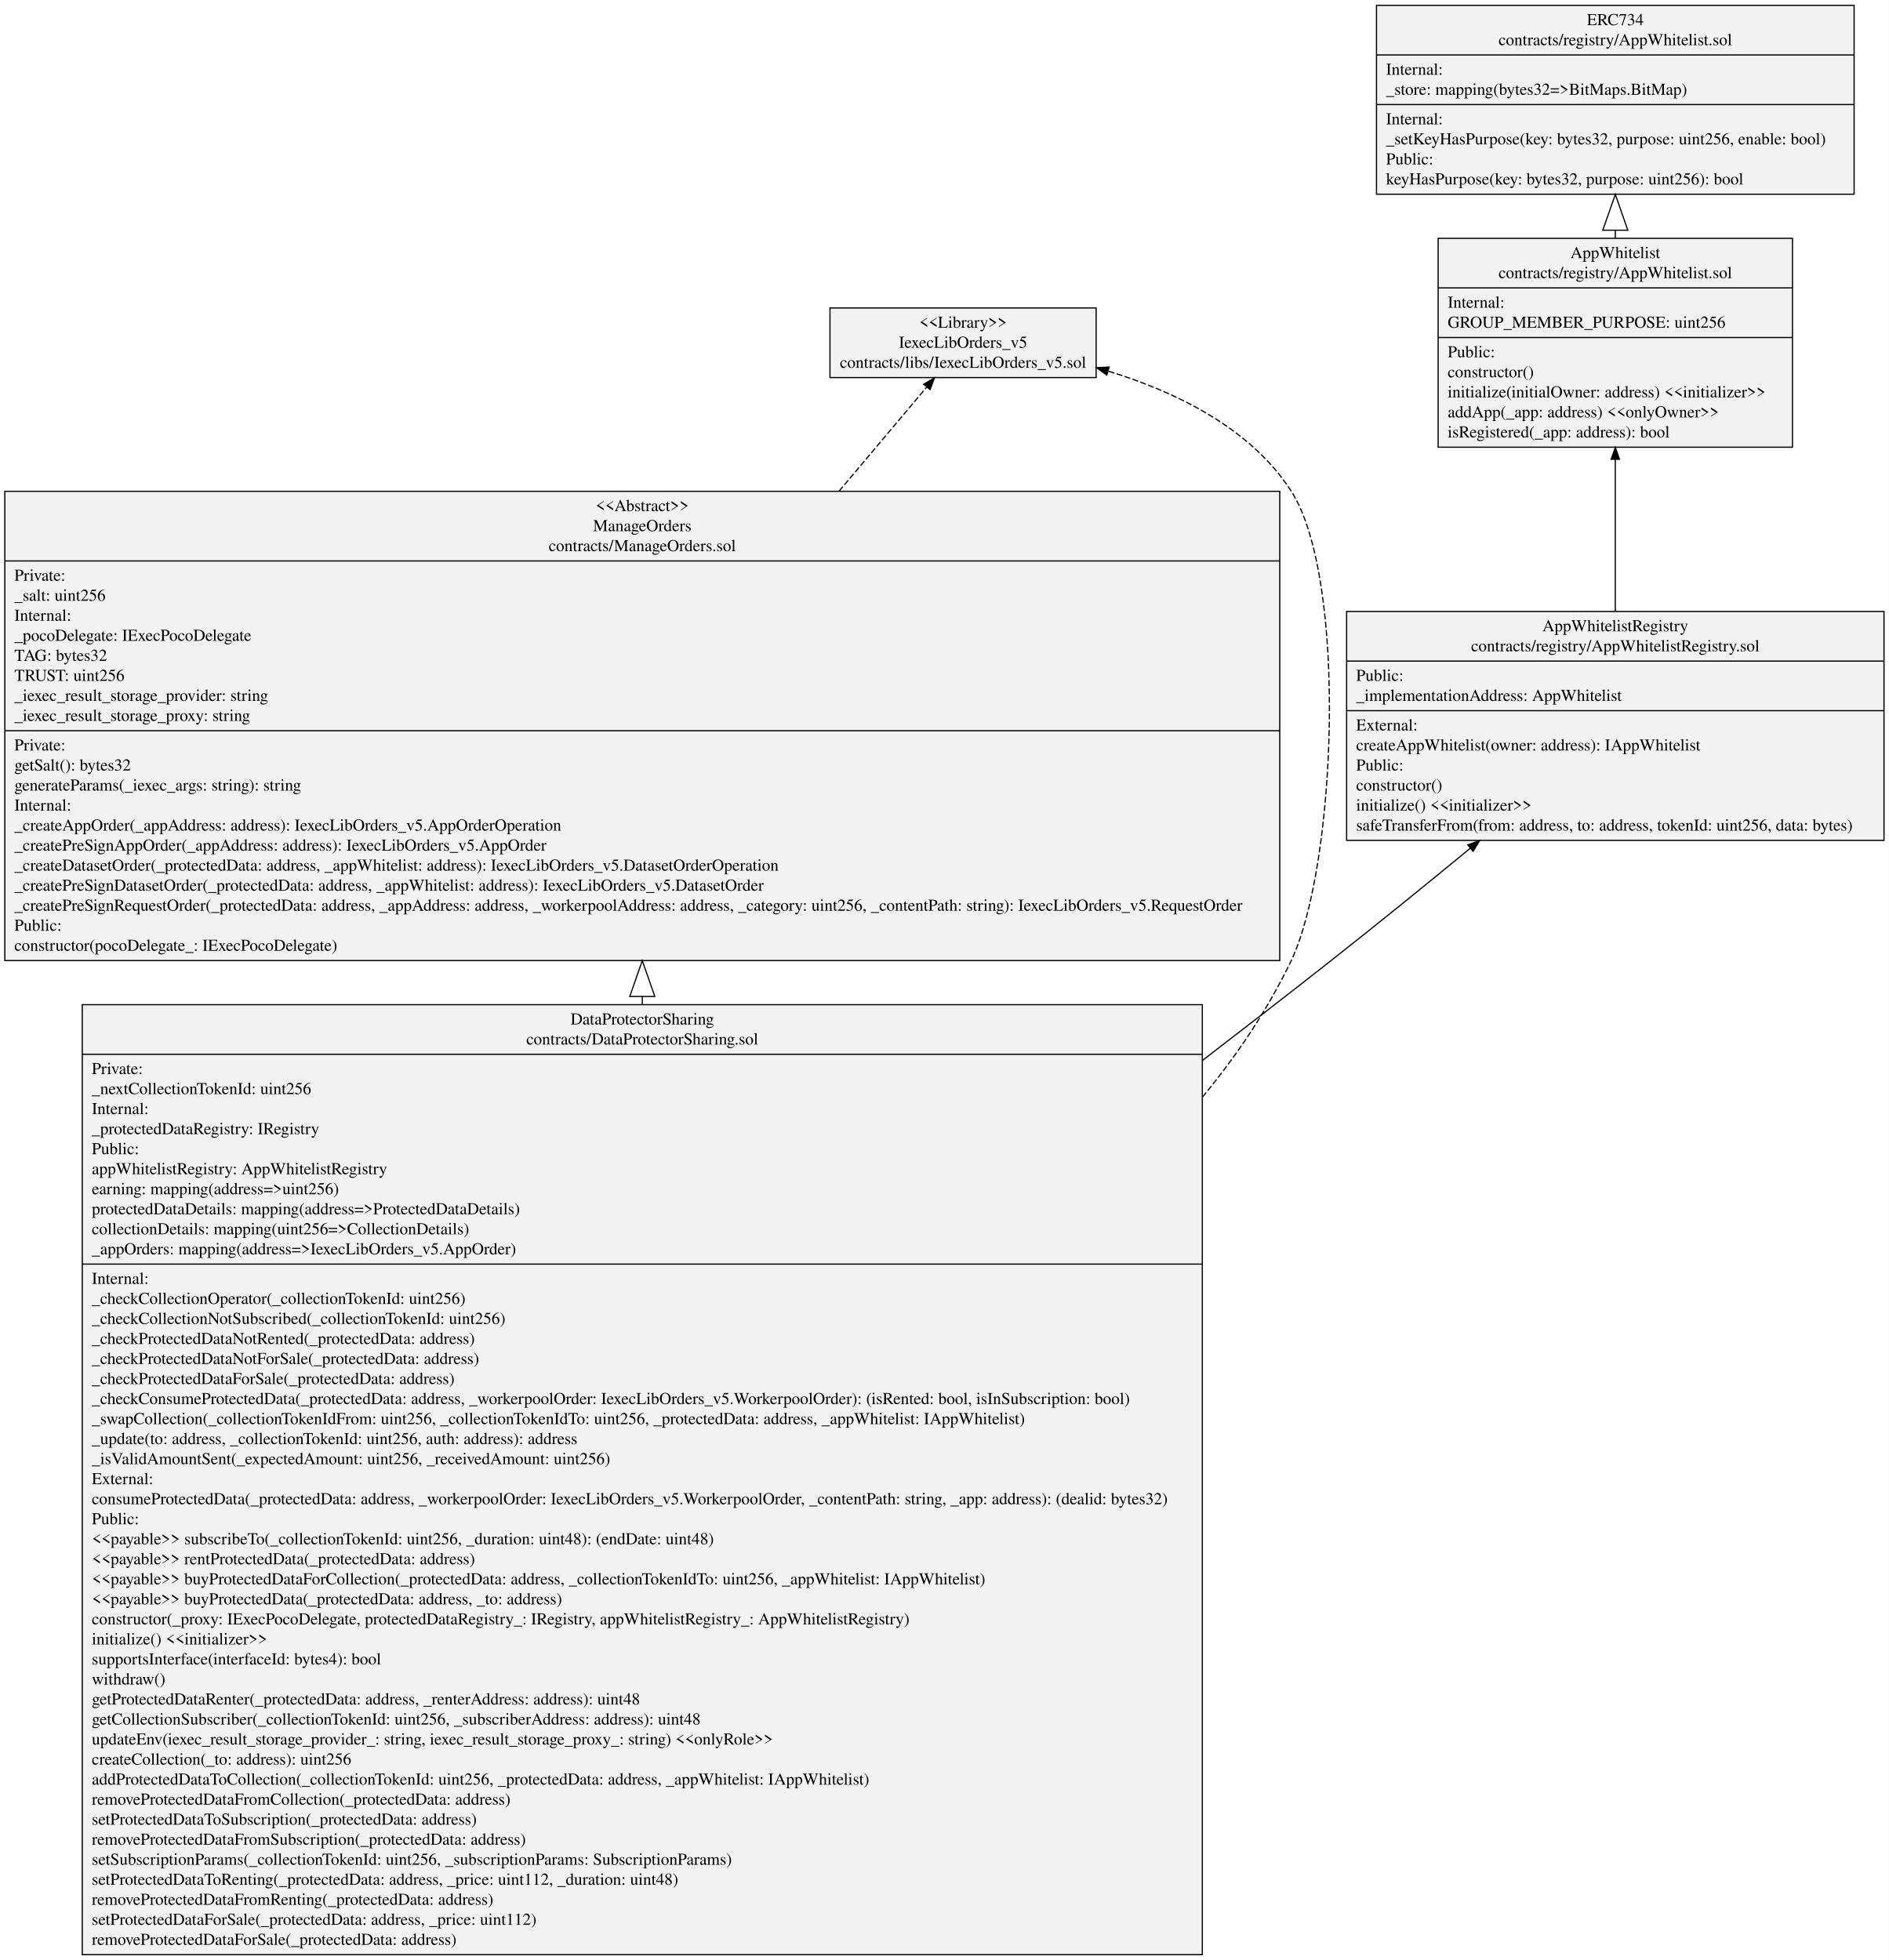
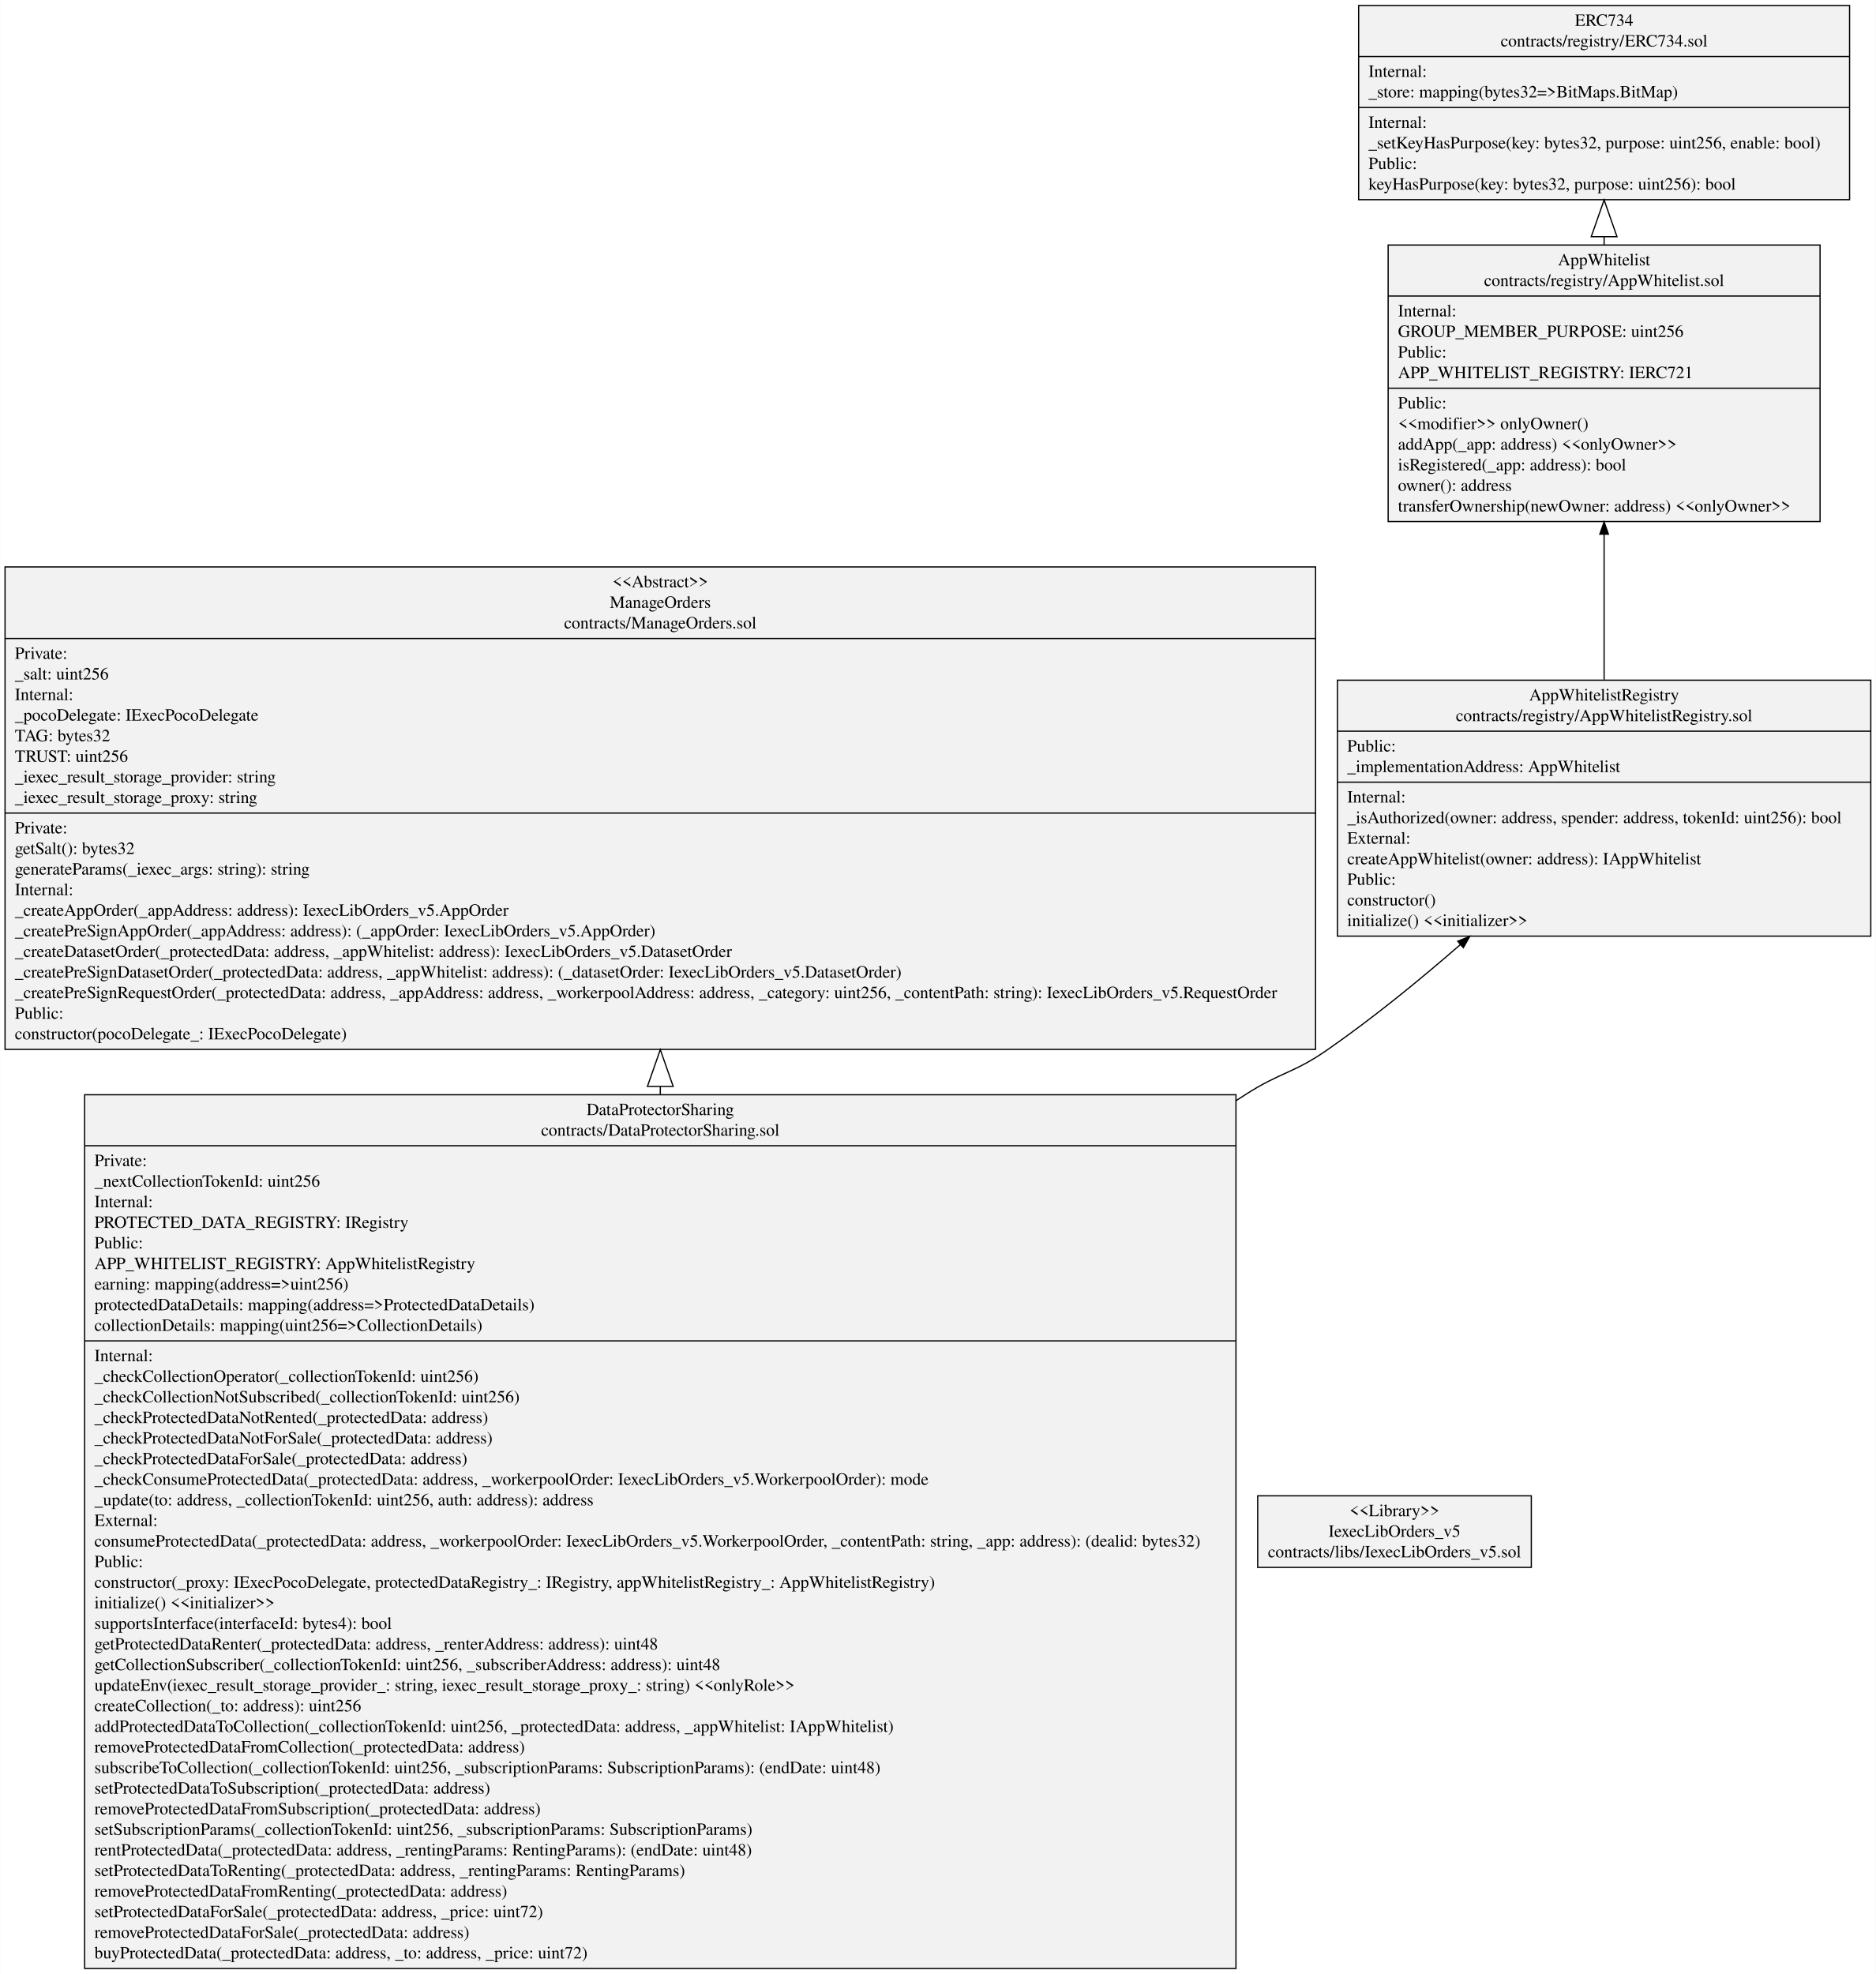
- <svg xmlns="http://www.w3.org/2000/svg" width="1584pt" height="1644pt" viewBox="0.00 0.00 1583.93 1644.00">
-   <g id="graph0" class="graph" transform="scale(1 1) rotate(0) translate(4 1640)">
-     <polygon fill="white" stroke="transparent" points="-4,4 -4,-1640 1579.93,-1640 1579.93,4 -4,4" />
+ <svg xmlns="http://www.w3.org/2000/svg" width="1530pt" height="1610pt" viewBox="0.00 0.00 1530.17 1610.40">
+   <g id="graph0" class="graph" transform="scale(1 1) rotate(0) translate(4 1606.4)">
+     <polygon fill="white" stroke="transparent" points="-4,4 -4,-1606.4 1526.17,-1606.4 1526.17,4 -4,4" />
    <g id="node1" class="node">
-       <polygon fill="#f2f2f2" stroke="black" points="64.94,-0.5 64.94,-797.3 1004.25,-797.3 1004.25,-0.5 64.94,-0.5" />
-       <text text-anchor="middle" x="534.6" y="-780.7" font-family="Times,serif" font-size="14.00">DataProtectorSharing</text>
-       <text text-anchor="middle" x="534.6" y="-763.9" font-family="Times,serif" font-size="14.00">contracts/DataProtectorSharing.sol</text>
-       <polyline fill="none" stroke="black" points="64.94,-755.7 1004.25,-755.7 " />
-       <text text-anchor="start" x="72.94" y="-739.1" font-family="Times,serif" font-size="14.00">Private:</text>
-       <text text-anchor="start" x="72.94" y="-722.3" font-family="Times,serif" font-size="14.00">   _nextCollectionTokenId: uint256</text>
-       <text text-anchor="start" x="72.94" y="-705.5" font-family="Times,serif" font-size="14.00">Internal:</text>
-       <text text-anchor="start" x="72.94" y="-688.7" font-family="Times,serif" font-size="14.00">   _protectedDataRegistry: IRegistry</text>
-       <text text-anchor="start" x="72.94" y="-671.9" font-family="Times,serif" font-size="14.00">Public:</text>
-       <text text-anchor="start" x="72.94" y="-655.1" font-family="Times,serif" font-size="14.00">   appWhitelistRegistry: AppWhitelistRegistry</text>
-       <text text-anchor="start" x="72.94" y="-638.3" font-family="Times,serif" font-size="14.00">   earning: mapping(address=&gt;uint256)</text>
-       <text text-anchor="start" x="72.94" y="-621.5" font-family="Times,serif" font-size="14.00">   protectedDataDetails: mapping(address=&gt;ProtectedDataDetails)</text>
-       <text text-anchor="start" x="72.94" y="-604.7" font-family="Times,serif" font-size="14.00">   collectionDetails: mapping(uint256=&gt;CollectionDetails)</text>
-       <text text-anchor="start" x="72.94" y="-587.9" font-family="Times,serif" font-size="14.00">   _appOrders: mapping(address=&gt;IexecLibOrders_v5.AppOrder)</text>
-       <polyline fill="none" stroke="black" points="64.94,-579.7 1004.25,-579.7 " />
-       <text text-anchor="start" x="72.94" y="-563.1" font-family="Times,serif" font-size="14.00">Internal:</text>
-       <text text-anchor="start" x="72.94" y="-546.3" font-family="Times,serif" font-size="14.00">    _checkCollectionOperator(_collectionTokenId: uint256)</text>
-       <text text-anchor="start" x="72.94" y="-529.5" font-family="Times,serif" font-size="14.00">    _checkCollectionNotSubscribed(_collectionTokenId: uint256)</text>
-       <text text-anchor="start" x="72.94" y="-512.7" font-family="Times,serif" font-size="14.00">    _checkProtectedDataNotRented(_protectedData: address)</text>
-       <text text-anchor="start" x="72.94" y="-495.9" font-family="Times,serif" font-size="14.00">    _checkProtectedDataNotForSale(_protectedData: address)</text>
-       <text text-anchor="start" x="72.94" y="-479.1" font-family="Times,serif" font-size="14.00">    _checkProtectedDataForSale(_protectedData: address)</text>
-       <text text-anchor="start" x="72.94" y="-462.3" font-family="Times,serif" font-size="14.00">    _checkConsumeProtectedData(_protectedData: address, _workerpoolOrder: IexecLibOrders_v5.WorkerpoolOrder): (isRented: bool, isInSubscription: bool)</text>
-       <text text-anchor="start" x="72.94" y="-445.5" font-family="Times,serif" font-size="14.00">    _swapCollection(_collectionTokenIdFrom: uint256, _collectionTokenIdTo: uint256, _protectedData: address, _appWhitelist: IAppWhitelist)</text>
-       <text text-anchor="start" x="72.94" y="-428.7" font-family="Times,serif" font-size="14.00">    _update(to: address, _collectionTokenId: uint256, auth: address): address</text>
-       <text text-anchor="start" x="72.94" y="-411.9" font-family="Times,serif" font-size="14.00">    _isValidAmountSent(_expectedAmount: uint256, _receivedAmount: uint256)</text>
-       <text text-anchor="start" x="72.94" y="-395.1" font-family="Times,serif" font-size="14.00">External:</text>
-       <text text-anchor="start" x="72.94" y="-378.3" font-family="Times,serif" font-size="14.00">    consumeProtectedData(_protectedData: address, _workerpoolOrder: IexecLibOrders_v5.WorkerpoolOrder, _contentPath: string, _app: address): (dealid: bytes32)</text>
-       <text text-anchor="start" x="72.94" y="-361.5" font-family="Times,serif" font-size="14.00">Public:</text>
-       <text text-anchor="start" x="72.94" y="-344.7" font-family="Times,serif" font-size="14.00">    &lt;&lt;payable&gt;&gt; subscribeTo(_collectionTokenId: uint256, _duration: uint48): (endDate: uint48)</text>
-       <text text-anchor="start" x="72.94" y="-327.9" font-family="Times,serif" font-size="14.00">    &lt;&lt;payable&gt;&gt; rentProtectedData(_protectedData: address)</text>
-       <text text-anchor="start" x="72.94" y="-311.1" font-family="Times,serif" font-size="14.00">    &lt;&lt;payable&gt;&gt; buyProtectedDataForCollection(_protectedData: address, _collectionTokenIdTo: uint256, _appWhitelist: IAppWhitelist)</text>
-       <text text-anchor="start" x="72.94" y="-294.3" font-family="Times,serif" font-size="14.00">    &lt;&lt;payable&gt;&gt; buyProtectedData(_protectedData: address, _to: address)</text>
-       <text text-anchor="start" x="72.94" y="-277.5" font-family="Times,serif" font-size="14.00">    constructor(_proxy: IExecPocoDelegate, protectedDataRegistry_: IRegistry, appWhitelistRegistry_: AppWhitelistRegistry)</text>
-       <text text-anchor="start" x="72.94" y="-260.7" font-family="Times,serif" font-size="14.00">    initialize() &lt;&lt;initializer&gt;&gt;</text>
-       <text text-anchor="start" x="72.94" y="-243.9" font-family="Times,serif" font-size="14.00">    supportsInterface(interfaceId: bytes4): bool</text>
-       <text text-anchor="start" x="72.94" y="-227.1" font-family="Times,serif" font-size="14.00">    withdraw()</text>
-       <text text-anchor="start" x="72.94" y="-210.3" font-family="Times,serif" font-size="14.00">    getProtectedDataRenter(_protectedData: address, _renterAddress: address): uint48</text>
-       <text text-anchor="start" x="72.94" y="-193.5" font-family="Times,serif" font-size="14.00">    getCollectionSubscriber(_collectionTokenId: uint256, _subscriberAddress: address): uint48</text>
-       <text text-anchor="start" x="72.94" y="-176.7" font-family="Times,serif" font-size="14.00">    updateEnv(iexec_result_storage_provider_: string, iexec_result_storage_proxy_: string) &lt;&lt;onlyRole&gt;&gt;</text>
-       <text text-anchor="start" x="72.94" y="-159.9" font-family="Times,serif" font-size="14.00">    createCollection(_to: address): uint256</text>
-       <text text-anchor="start" x="72.94" y="-143.1" font-family="Times,serif" font-size="14.00">    addProtectedDataToCollection(_collectionTokenId: uint256, _protectedData: address, _appWhitelist: IAppWhitelist)</text>
-       <text text-anchor="start" x="72.94" y="-126.3" font-family="Times,serif" font-size="14.00">    removeProtectedDataFromCollection(_protectedData: address)</text>
-       <text text-anchor="start" x="72.94" y="-109.5" font-family="Times,serif" font-size="14.00">    setProtectedDataToSubscription(_protectedData: address)</text>
-       <text text-anchor="start" x="72.94" y="-92.7" font-family="Times,serif" font-size="14.00">    removeProtectedDataFromSubscription(_protectedData: address)</text>
-       <text text-anchor="start" x="72.94" y="-75.9" font-family="Times,serif" font-size="14.00">    setSubscriptionParams(_collectionTokenId: uint256, _subscriptionParams: SubscriptionParams)</text>
-       <text text-anchor="start" x="72.94" y="-59.1" font-family="Times,serif" font-size="14.00">    setProtectedDataToRenting(_protectedData: address, _price: uint112, _duration: uint48)</text>
-       <text text-anchor="start" x="72.94" y="-42.3" font-family="Times,serif" font-size="14.00">    removeProtectedDataFromRenting(_protectedData: address)</text>
-       <text text-anchor="start" x="72.94" y="-25.5" font-family="Times,serif" font-size="14.00">    setProtectedDataForSale(_protectedData: address, _price: uint112)</text>
-       <text text-anchor="start" x="72.94" y="-8.7" font-family="Times,serif" font-size="14.00">    removeProtectedDataForSale(_protectedData: address)</text>
+       <polygon fill="#f2f2f2" stroke="black" points="64.94,-0.5 64.94,-713.3 1004.25,-713.3 1004.25,-0.5 64.94,-0.5" />
+       <text text-anchor="middle" x="534.6" y="-696.7" font-family="Times,serif" font-size="14.00">DataProtectorSharing</text>
+       <text text-anchor="middle" x="534.6" y="-679.9" font-family="Times,serif" font-size="14.00">contracts/DataProtectorSharing.sol</text>
+       <polyline fill="none" stroke="black" points="64.94,-671.7 1004.25,-671.7 " />
+       <text text-anchor="start" x="72.94" y="-655.1" font-family="Times,serif" font-size="14.00">Private:</text>
+       <text text-anchor="start" x="72.94" y="-638.3" font-family="Times,serif" font-size="14.00">   _nextCollectionTokenId: uint256</text>
+       <text text-anchor="start" x="72.94" y="-621.5" font-family="Times,serif" font-size="14.00">Internal:</text>
+       <text text-anchor="start" x="72.94" y="-604.7" font-family="Times,serif" font-size="14.00">   PROTECTED_DATA_REGISTRY: IRegistry</text>
+       <text text-anchor="start" x="72.94" y="-587.9" font-family="Times,serif" font-size="14.00">Public:</text>
+       <text text-anchor="start" x="72.94" y="-571.1" font-family="Times,serif" font-size="14.00">   APP_WHITELIST_REGISTRY: AppWhitelistRegistry</text>
+       <text text-anchor="start" x="72.94" y="-554.3" font-family="Times,serif" font-size="14.00">   earning: mapping(address=&gt;uint256)</text>
+       <text text-anchor="start" x="72.94" y="-537.5" font-family="Times,serif" font-size="14.00">   protectedDataDetails: mapping(address=&gt;ProtectedDataDetails)</text>
+       <text text-anchor="start" x="72.94" y="-520.7" font-family="Times,serif" font-size="14.00">   collectionDetails: mapping(uint256=&gt;CollectionDetails)</text>
+       <polyline fill="none" stroke="black" points="64.94,-512.5 1004.25,-512.5 " />
+       <text text-anchor="start" x="72.94" y="-495.9" font-family="Times,serif" font-size="14.00">Internal:</text>
+       <text text-anchor="start" x="72.94" y="-479.1" font-family="Times,serif" font-size="14.00">    _checkCollectionOperator(_collectionTokenId: uint256)</text>
+       <text text-anchor="start" x="72.94" y="-462.3" font-family="Times,serif" font-size="14.00">    _checkCollectionNotSubscribed(_collectionTokenId: uint256)</text>
+       <text text-anchor="start" x="72.94" y="-445.5" font-family="Times,serif" font-size="14.00">    _checkProtectedDataNotRented(_protectedData: address)</text>
+       <text text-anchor="start" x="72.94" y="-428.7" font-family="Times,serif" font-size="14.00">    _checkProtectedDataNotForSale(_protectedData: address)</text>
+       <text text-anchor="start" x="72.94" y="-411.9" font-family="Times,serif" font-size="14.00">    _checkProtectedDataForSale(_protectedData: address)</text>
+       <text text-anchor="start" x="72.94" y="-395.1" font-family="Times,serif" font-size="14.00">    _checkConsumeProtectedData(_protectedData: address, _workerpoolOrder: IexecLibOrders_v5.WorkerpoolOrder): mode</text>
+       <text text-anchor="start" x="72.94" y="-378.3" font-family="Times,serif" font-size="14.00">    _update(to: address, _collectionTokenId: uint256, auth: address): address</text>
+       <text text-anchor="start" x="72.94" y="-361.5" font-family="Times,serif" font-size="14.00">External:</text>
+       <text text-anchor="start" x="72.94" y="-344.7" font-family="Times,serif" font-size="14.00">    consumeProtectedData(_protectedData: address, _workerpoolOrder: IexecLibOrders_v5.WorkerpoolOrder, _contentPath: string, _app: address): (dealid: bytes32)</text>
+       <text text-anchor="start" x="72.94" y="-327.9" font-family="Times,serif" font-size="14.00">Public:</text>
+       <text text-anchor="start" x="72.94" y="-311.1" font-family="Times,serif" font-size="14.00">    constructor(_proxy: IExecPocoDelegate, protectedDataRegistry_: IRegistry, appWhitelistRegistry_: AppWhitelistRegistry)</text>
+       <text text-anchor="start" x="72.94" y="-294.3" font-family="Times,serif" font-size="14.00">    initialize() &lt;&lt;initializer&gt;&gt;</text>
+       <text text-anchor="start" x="72.94" y="-277.5" font-family="Times,serif" font-size="14.00">    supportsInterface(interfaceId: bytes4): bool</text>
+       <text text-anchor="start" x="72.94" y="-260.7" font-family="Times,serif" font-size="14.00">    getProtectedDataRenter(_protectedData: address, _renterAddress: address): uint48</text>
+       <text text-anchor="start" x="72.94" y="-243.9" font-family="Times,serif" font-size="14.00">    getCollectionSubscriber(_collectionTokenId: uint256, _subscriberAddress: address): uint48</text>
+       <text text-anchor="start" x="72.94" y="-227.1" font-family="Times,serif" font-size="14.00">    updateEnv(iexec_result_storage_provider_: string, iexec_result_storage_proxy_: string) &lt;&lt;onlyRole&gt;&gt;</text>
+       <text text-anchor="start" x="72.94" y="-210.3" font-family="Times,serif" font-size="14.00">    createCollection(_to: address): uint256</text>
+       <text text-anchor="start" x="72.94" y="-193.5" font-family="Times,serif" font-size="14.00">    addProtectedDataToCollection(_collectionTokenId: uint256, _protectedData: address, _appWhitelist: IAppWhitelist)</text>
+       <text text-anchor="start" x="72.94" y="-176.7" font-family="Times,serif" font-size="14.00">    removeProtectedDataFromCollection(_protectedData: address)</text>
+       <text text-anchor="start" x="72.94" y="-159.9" font-family="Times,serif" font-size="14.00">    subscribeToCollection(_collectionTokenId: uint256, _subscriptionParams: SubscriptionParams): (endDate: uint48)</text>
+       <text text-anchor="start" x="72.94" y="-143.1" font-family="Times,serif" font-size="14.00">    setProtectedDataToSubscription(_protectedData: address)</text>
+       <text text-anchor="start" x="72.94" y="-126.3" font-family="Times,serif" font-size="14.00">    removeProtectedDataFromSubscription(_protectedData: address)</text>
+       <text text-anchor="start" x="72.94" y="-109.5" font-family="Times,serif" font-size="14.00">    setSubscriptionParams(_collectionTokenId: uint256, _subscriptionParams: SubscriptionParams)</text>
+       <text text-anchor="start" x="72.94" y="-92.7" font-family="Times,serif" font-size="14.00">    rentProtectedData(_protectedData: address, _rentingParams: RentingParams): (endDate: uint48)</text>
+       <text text-anchor="start" x="72.94" y="-75.9" font-family="Times,serif" font-size="14.00">    setProtectedDataToRenting(_protectedData: address, _rentingParams: RentingParams)</text>
+       <text text-anchor="start" x="72.94" y="-59.1" font-family="Times,serif" font-size="14.00">    removeProtectedDataFromRenting(_protectedData: address)</text>
+       <text text-anchor="start" x="72.94" y="-42.3" font-family="Times,serif" font-size="14.00">    setProtectedDataForSale(_protectedData: address, _price: uint72)</text>
+       <text text-anchor="start" x="72.94" y="-25.5" font-family="Times,serif" font-size="14.00">    removeProtectedDataForSale(_protectedData: address)</text>
+       <text text-anchor="start" x="72.94" y="-8.7" font-family="Times,serif" font-size="14.00">    buyProtectedData(_protectedData: address, _to: address, _price: uint72)</text>
    </g>
    <g id="node2" class="node">
-       <polygon fill="#f2f2f2" stroke="black" points="0,-834.3 0,-1227.9 1069.2,-1227.9 1069.2,-834.3 0,-834.3" />
-       <text text-anchor="middle" x="534.6" y="-1211.3" font-family="Times,serif" font-size="14.00">&lt;&lt;Abstract&gt;&gt;</text>
-       <text text-anchor="middle" x="534.6" y="-1194.5" font-family="Times,serif" font-size="14.00">ManageOrders</text>
-       <text text-anchor="middle" x="534.6" y="-1177.7" font-family="Times,serif" font-size="14.00">contracts/ManageOrders.sol</text>
-       <polyline fill="none" stroke="black" points="0,-1169.5 1069.2,-1169.5 " />
-       <text text-anchor="start" x="8" y="-1152.9" font-family="Times,serif" font-size="14.00">Private:</text>
-       <text text-anchor="start" x="8" y="-1136.1" font-family="Times,serif" font-size="14.00">   _salt: uint256</text>
-       <text text-anchor="start" x="8" y="-1119.3" font-family="Times,serif" font-size="14.00">Internal:</text>
-       <text text-anchor="start" x="8" y="-1102.5" font-family="Times,serif" font-size="14.00">   _pocoDelegate: IExecPocoDelegate</text>
-       <text text-anchor="start" x="8" y="-1085.7" font-family="Times,serif" font-size="14.00">   TAG: bytes32</text>
-       <text text-anchor="start" x="8" y="-1068.9" font-family="Times,serif" font-size="14.00">   TRUST: uint256</text>
-       <text text-anchor="start" x="8" y="-1052.1" font-family="Times,serif" font-size="14.00">   _iexec_result_storage_provider: string</text>
-       <text text-anchor="start" x="8" y="-1035.3" font-family="Times,serif" font-size="14.00">   _iexec_result_storage_proxy: string</text>
-       <polyline fill="none" stroke="black" points="0,-1027.1 1069.2,-1027.1 " />
-       <text text-anchor="start" x="8" y="-1010.5" font-family="Times,serif" font-size="14.00">Private:</text>
-       <text text-anchor="start" x="8" y="-993.7" font-family="Times,serif" font-size="14.00">    getSalt(): bytes32</text>
-       <text text-anchor="start" x="8" y="-976.9" font-family="Times,serif" font-size="14.00">    generateParams(_iexec_args: string): string</text>
-       <text text-anchor="start" x="8" y="-960.1" font-family="Times,serif" font-size="14.00">Internal:</text>
-       <text text-anchor="start" x="8" y="-943.3" font-family="Times,serif" font-size="14.00">    _createAppOrder(_appAddress: address): IexecLibOrders_v5.AppOrderOperation</text>
-       <text text-anchor="start" x="8" y="-926.5" font-family="Times,serif" font-size="14.00">    _createPreSignAppOrder(_appAddress: address): IexecLibOrders_v5.AppOrder</text>
-       <text text-anchor="start" x="8" y="-909.7" font-family="Times,serif" font-size="14.00">    _createDatasetOrder(_protectedData: address, _appWhitelist: address): IexecLibOrders_v5.DatasetOrderOperation</text>
-       <text text-anchor="start" x="8" y="-892.9" font-family="Times,serif" font-size="14.00">    _createPreSignDatasetOrder(_protectedData: address, _appWhitelist: address): IexecLibOrders_v5.DatasetOrder</text>
-       <text text-anchor="start" x="8" y="-876.1" font-family="Times,serif" font-size="14.00">    _createPreSignRequestOrder(_protectedData: address, _appAddress: address, _workerpoolAddress: address, _category: uint256, _contentPath: string): IexecLibOrders_v5.RequestOrder</text>
-       <text text-anchor="start" x="8" y="-859.3" font-family="Times,serif" font-size="14.00">Public:</text>
-       <text text-anchor="start" x="8" y="-842.5" font-family="Times,serif" font-size="14.00">    constructor(pocoDelegate_: IExecPocoDelegate)</text>
+       <polygon fill="#f2f2f2" stroke="black" points="0,-750.3 0,-1143.9 1069.2,-1143.9 1069.2,-750.3 0,-750.3" />
+       <text text-anchor="middle" x="534.6" y="-1127.3" font-family="Times,serif" font-size="14.00">&lt;&lt;Abstract&gt;&gt;</text>
+       <text text-anchor="middle" x="534.6" y="-1110.5" font-family="Times,serif" font-size="14.00">ManageOrders</text>
+       <text text-anchor="middle" x="534.6" y="-1093.7" font-family="Times,serif" font-size="14.00">contracts/ManageOrders.sol</text>
+       <polyline fill="none" stroke="black" points="0,-1085.5 1069.2,-1085.5 " />
+       <text text-anchor="start" x="8" y="-1068.9" font-family="Times,serif" font-size="14.00">Private:</text>
+       <text text-anchor="start" x="8" y="-1052.1" font-family="Times,serif" font-size="14.00">   _salt: uint256</text>
+       <text text-anchor="start" x="8" y="-1035.3" font-family="Times,serif" font-size="14.00">Internal:</text>
+       <text text-anchor="start" x="8" y="-1018.5" font-family="Times,serif" font-size="14.00">   _pocoDelegate: IExecPocoDelegate</text>
+       <text text-anchor="start" x="8" y="-1001.7" font-family="Times,serif" font-size="14.00">   TAG: bytes32</text>
+       <text text-anchor="start" x="8" y="-984.9" font-family="Times,serif" font-size="14.00">   TRUST: uint256</text>
+       <text text-anchor="start" x="8" y="-968.1" font-family="Times,serif" font-size="14.00">   _iexec_result_storage_provider: string</text>
+       <text text-anchor="start" x="8" y="-951.3" font-family="Times,serif" font-size="14.00">   _iexec_result_storage_proxy: string</text>
+       <polyline fill="none" stroke="black" points="0,-943.1 1069.2,-943.1 " />
+       <text text-anchor="start" x="8" y="-926.5" font-family="Times,serif" font-size="14.00">Private:</text>
+       <text text-anchor="start" x="8" y="-909.7" font-family="Times,serif" font-size="14.00">    getSalt(): bytes32</text>
+       <text text-anchor="start" x="8" y="-892.9" font-family="Times,serif" font-size="14.00">    generateParams(_iexec_args: string): string</text>
+       <text text-anchor="start" x="8" y="-876.1" font-family="Times,serif" font-size="14.00">Internal:</text>
+       <text text-anchor="start" x="8" y="-859.3" font-family="Times,serif" font-size="14.00">    _createAppOrder(_appAddress: address): IexecLibOrders_v5.AppOrder</text>
+       <text text-anchor="start" x="8" y="-842.5" font-family="Times,serif" font-size="14.00">    _createPreSignAppOrder(_appAddress: address): (_appOrder: IexecLibOrders_v5.AppOrder)</text>
+       <text text-anchor="start" x="8" y="-825.7" font-family="Times,serif" font-size="14.00">    _createDatasetOrder(_protectedData: address, _appWhitelist: address): IexecLibOrders_v5.DatasetOrder</text>
+       <text text-anchor="start" x="8" y="-808.9" font-family="Times,serif" font-size="14.00">    _createPreSignDatasetOrder(_protectedData: address, _appWhitelist: address): (_datasetOrder: IexecLibOrders_v5.DatasetOrder)</text>
+       <text text-anchor="start" x="8" y="-792.1" font-family="Times,serif" font-size="14.00">    _createPreSignRequestOrder(_protectedData: address, _appAddress: address, _workerpoolAddress: address, _category: uint256, _contentPath: string): IexecLibOrders_v5.RequestOrder</text>
+       <text text-anchor="start" x="8" y="-775.3" font-family="Times,serif" font-size="14.00">Public:</text>
+       <text text-anchor="start" x="8" y="-758.5" font-family="Times,serif" font-size="14.00">    constructor(pocoDelegate_: IExecPocoDelegate)</text>
    </g>
    <g id="edge1" class="edge">
-       <path fill="none" stroke="black" d="M534.6,-797.67C534.6,-799.8 534.6,-801.93 534.6,-804.05" />
-       <polygon fill="none" stroke="black" points="524.1,-804.22 534.6,-834.22 545.1,-804.22 524.1,-804.22" />
+       <path fill="none" stroke="black" d="M534.6,-713.63C534.6,-715.75 534.6,-717.86 534.6,-719.98" />
+       <polygon fill="none" stroke="black" points="524.1,-720.1 534.6,-750.1 545.1,-720.1 524.1,-720.1" />
+     </g>
+     <g id="node5" class="node">
+       <polygon fill="#f2f2f2" stroke="black" points="1087.03,-842.7 1087.03,-1051.5 1522.17,-1051.5 1522.17,-842.7 1087.03,-842.7" />
+       <text text-anchor="middle" x="1304.6" y="-1034.9" font-family="Times,serif" font-size="14.00">AppWhitelistRegistry</text>
+       <text text-anchor="middle" x="1304.6" y="-1018.1" font-family="Times,serif" font-size="14.00">contracts/registry/AppWhitelistRegistry.sol</text>
+       <polyline fill="none" stroke="black" points="1087.03,-1009.9 1522.17,-1009.9 " />
+       <text text-anchor="start" x="1095.03" y="-993.3" font-family="Times,serif" font-size="14.00">Public:</text>
+       <text text-anchor="start" x="1095.03" y="-976.5" font-family="Times,serif" font-size="14.00">   _implementationAddress: AppWhitelist</text>
+       <polyline fill="none" stroke="black" points="1087.03,-968.3 1522.17,-968.3 " />
+       <text text-anchor="start" x="1095.03" y="-951.7" font-family="Times,serif" font-size="14.00">Internal:</text>
+       <text text-anchor="start" x="1095.03" y="-934.9" font-family="Times,serif" font-size="14.00">    _isAuthorized(owner: address, spender: address, tokenId: uint256): bool</text>
+       <text text-anchor="start" x="1095.03" y="-918.1" font-family="Times,serif" font-size="14.00">External:</text>
+       <text text-anchor="start" x="1095.03" y="-901.3" font-family="Times,serif" font-size="14.00">    createAppWhitelist(owner: address): IAppWhitelist</text>
+       <text text-anchor="start" x="1095.03" y="-884.5" font-family="Times,serif" font-size="14.00">Public:</text>
+       <text text-anchor="start" x="1095.03" y="-867.7" font-family="Times,serif" font-size="14.00">    constructor()</text>
+       <text text-anchor="start" x="1095.03" y="-850.9" font-family="Times,serif" font-size="14.00">    initialize() &lt;&lt;initializer&gt;&gt;</text>
+     </g>
+     <g id="edge2" class="edge">
+       <path fill="none" stroke="black" d="M1004.42,-708.54C1007.15,-710.3 1009.88,-712.06 1012.6,-713.8 1040.74,-731.82 1051.16,-730.73 1078.6,-749.8 1115.6,-775.51 1153.46,-806.32 1187.35,-835.82" />
+       <polygon fill="black" stroke="black" points="1185.14,-838.54 1194.97,-842.49 1189.75,-833.27 1185.14,-838.54" />
    </g>
    <g id="node3" class="node">
-       <polygon fill="#f2f2f2" stroke="black" points="691.99,-1323.3 691.99,-1381.7 915.21,-1381.7 915.21,-1323.3 691.99,-1323.3" />
-       <text text-anchor="middle" x="803.6" y="-1365.1" font-family="Times,serif" font-size="14.00">&lt;&lt;Library&gt;&gt;</text>
-       <text text-anchor="middle" x="803.6" y="-1348.3" font-family="Times,serif" font-size="14.00">IexecLibOrders_v5</text>
-       <text text-anchor="middle" x="803.6" y="-1331.5" font-family="Times,serif" font-size="14.00">contracts/libs/IexecLibOrders_v5.sol</text>
+       <polygon fill="#f2f2f2" stroke="black" points="1021.99,-327.7 1021.99,-386.1 1245.21,-386.1 1245.21,-327.7 1021.99,-327.7" />
+       <text text-anchor="middle" x="1133.6" y="-369.5" font-family="Times,serif" font-size="14.00">&lt;&lt;Library&gt;&gt;</text>
+       <text text-anchor="middle" x="1133.6" y="-352.7" font-family="Times,serif" font-size="14.00">IexecLibOrders_v5</text>
+       <text text-anchor="middle" x="1133.6" y="-335.9" font-family="Times,serif" font-size="14.00">contracts/libs/IexecLibOrders_v5.sol</text>
+     </g>
+     <g id="node4" class="node">
+       <polygon fill="#f2f2f2" stroke="black" points="1128.41,-1180.9 1128.41,-1406.5 1480.79,-1406.5 1480.79,-1180.9 1128.41,-1180.9" />
+       <text text-anchor="middle" x="1304.6" y="-1389.9" font-family="Times,serif" font-size="14.00">AppWhitelist</text>
+       <text text-anchor="middle" x="1304.6" y="-1373.1" font-family="Times,serif" font-size="14.00">contracts/registry/AppWhitelist.sol</text>
+       <polyline fill="none" stroke="black" points="1128.41,-1364.9 1480.79,-1364.9 " />
+       <text text-anchor="start" x="1136.41" y="-1348.3" font-family="Times,serif" font-size="14.00">Internal:</text>
+       <text text-anchor="start" x="1136.41" y="-1331.5" font-family="Times,serif" font-size="14.00">   GROUP_MEMBER_PURPOSE: uint256</text>
+       <text text-anchor="start" x="1136.41" y="-1314.7" font-family="Times,serif" font-size="14.00">Public:</text>
+       <text text-anchor="start" x="1136.41" y="-1297.9" font-family="Times,serif" font-size="14.00">   APP_WHITELIST_REGISTRY: IERC721</text>
+       <polyline fill="none" stroke="black" points="1128.41,-1289.7 1480.79,-1289.7 " />
+       <text text-anchor="start" x="1136.41" y="-1273.1" font-family="Times,serif" font-size="14.00">Public:</text>
+       <text text-anchor="start" x="1136.41" y="-1256.3" font-family="Times,serif" font-size="14.00">    &lt;&lt;modifier&gt;&gt; onlyOwner()</text>
+       <text text-anchor="start" x="1136.41" y="-1239.5" font-family="Times,serif" font-size="14.00">    addApp(_app: address) &lt;&lt;onlyOwner&gt;&gt;</text>
+       <text text-anchor="start" x="1136.41" y="-1222.7" font-family="Times,serif" font-size="14.00">    isRegistered(_app: address): bool</text>
+       <text text-anchor="start" x="1136.41" y="-1205.9" font-family="Times,serif" font-size="14.00">    owner(): address</text>
+       <text text-anchor="start" x="1136.41" y="-1189.1" font-family="Times,serif" font-size="14.00">    transferOwnership(newOwner: address) &lt;&lt;onlyOwner&gt;&gt;</text>
+     </g>
+     <g id="node6" class="node">
+       <polygon fill="#f2f2f2" stroke="black" points="1104.33,-1443.5 1104.33,-1601.9 1504.87,-1601.9 1504.87,-1443.5 1104.33,-1443.5" />
+       <text text-anchor="middle" x="1304.6" y="-1585.3" font-family="Times,serif" font-size="14.00">ERC734</text>
+       <text text-anchor="middle" x="1304.6" y="-1568.5" font-family="Times,serif" font-size="14.00">contracts/registry/ERC734.sol</text>
+       <polyline fill="none" stroke="black" points="1104.33,-1560.3 1504.87,-1560.3 " />
+       <text text-anchor="start" x="1112.33" y="-1543.7" font-family="Times,serif" font-size="14.00">Internal:</text>
+       <text text-anchor="start" x="1112.33" y="-1526.9" font-family="Times,serif" font-size="14.00">   _store: mapping(bytes32=&gt;BitMaps.BitMap)</text>
+       <polyline fill="none" stroke="black" points="1104.33,-1518.7 1504.87,-1518.7 " />
+       <text text-anchor="start" x="1112.33" y="-1502.1" font-family="Times,serif" font-size="14.00">Internal:</text>
+       <text text-anchor="start" x="1112.33" y="-1485.3" font-family="Times,serif" font-size="14.00">    _setKeyHasPurpose(key: bytes32, purpose: uint256, enable: bool)</text>
+       <text text-anchor="start" x="1112.33" y="-1468.5" font-family="Times,serif" font-size="14.00">Public:</text>
+       <text text-anchor="start" x="1112.33" y="-1451.7" font-family="Times,serif" font-size="14.00">    keyHasPurpose(key: bytes32, purpose: uint256): bool</text>
    </g>
    <g id="edge3" class="edge">
-       <path fill="none" stroke="black" stroke-dasharray="5,2" d="M1004.34,-719.75C1033.55,-755.07 1059.01,-793.12 1078.6,-833.8 1116.64,-912.81 1126.28,-1154.81 1078.6,-1228.4 1044.52,-1281 982.1,-1311.33 925.33,-1328.71" />
-       <polygon fill="black" stroke="black" points="924.14,-1325.41 915.54,-1331.6 926.12,-1332.12 924.14,-1325.41" />
-     </g>
-     <g id="node6" class="node">
-       <polygon fill="#f2f2f2" stroke="black" points="1125.27,-935.1 1125.27,-1127.1 1575.93,-1127.1 1575.93,-935.1 1125.27,-935.1" />
-       <text text-anchor="middle" x="1350.6" y="-1110.5" font-family="Times,serif" font-size="14.00">AppWhitelistRegistry</text>
-       <text text-anchor="middle" x="1350.6" y="-1093.7" font-family="Times,serif" font-size="14.00">contracts/registry/AppWhitelistRegistry.sol</text>
-       <polyline fill="none" stroke="black" points="1125.27,-1085.5 1575.93,-1085.5 " />
-       <text text-anchor="start" x="1133.27" y="-1068.9" font-family="Times,serif" font-size="14.00">Public:</text>
-       <text text-anchor="start" x="1133.27" y="-1052.1" font-family="Times,serif" font-size="14.00">   _implementationAddress: AppWhitelist</text>
-       <polyline fill="none" stroke="black" points="1125.27,-1043.9 1575.93,-1043.9 " />
-       <text text-anchor="start" x="1133.27" y="-1027.3" font-family="Times,serif" font-size="14.00">External:</text>
-       <text text-anchor="start" x="1133.27" y="-1010.5" font-family="Times,serif" font-size="14.00">    createAppWhitelist(owner: address): IAppWhitelist</text>
-       <text text-anchor="start" x="1133.27" y="-993.7" font-family="Times,serif" font-size="14.00">Public:</text>
-       <text text-anchor="start" x="1133.27" y="-976.9" font-family="Times,serif" font-size="14.00">    constructor()</text>
-       <text text-anchor="start" x="1133.27" y="-960.1" font-family="Times,serif" font-size="14.00">    initialize() &lt;&lt;initializer&gt;&gt;</text>
-       <text text-anchor="start" x="1133.27" y="-943.3" font-family="Times,serif" font-size="14.00">    safeTransferFrom(from: address, to: address, tokenId: uint256, data: bytes)</text>
-     </g>
-     <g id="edge2" class="edge">
-       <path fill="none" stroke="black" d="M1004.31,-750.48C1040.76,-778.48 1076.87,-806.5 1111.6,-833.8 1150.12,-864.08 1191.55,-897.72 1228.92,-928.47" />
-       <polygon fill="black" stroke="black" points="1226.89,-931.33 1236.83,-934.99 1231.34,-925.93 1226.89,-931.33" />
+       <path fill="none" stroke="black" d="M1304.6,-1406.54C1304.6,-1408.77 1304.6,-1411 1304.6,-1413.23" />
+       <polygon fill="none" stroke="black" points="1294.1,-1413.29 1304.6,-1443.29 1315.1,-1413.29 1294.1,-1413.29" />
    </g>
    <g id="edge4" class="edge">
-       <path fill="none" stroke="black" stroke-dasharray="5,2" d="M699.6,-1228.01C727.81,-1261.51 754.13,-1292.76 773.24,-1315.45" />
-       <polygon fill="black" stroke="black" points="770.57,-1317.71 779.69,-1323.1 775.92,-1313.2 770.57,-1317.71" />
-     </g>
-     <g id="node4" class="node">
-       <polygon fill="#f2f2f2" stroke="black" points="1150.33,-1477.1 1150.33,-1635.5 1550.87,-1635.5 1550.87,-1477.1 1150.33,-1477.1" />
-       <text text-anchor="middle" x="1350.6" y="-1618.9" font-family="Times,serif" font-size="14.00">ERC734</text>
-       <text text-anchor="middle" x="1350.6" y="-1602.1" font-family="Times,serif" font-size="14.00">contracts/registry/AppWhitelist.sol</text>
-       <polyline fill="none" stroke="black" points="1150.33,-1593.9 1550.87,-1593.9 " />
-       <text text-anchor="start" x="1158.33" y="-1577.3" font-family="Times,serif" font-size="14.00">Internal:</text>
-       <text text-anchor="start" x="1158.33" y="-1560.5" font-family="Times,serif" font-size="14.00">   _store: mapping(bytes32=&gt;BitMaps.BitMap)</text>
-       <polyline fill="none" stroke="black" points="1150.33,-1552.3 1550.87,-1552.3 " />
-       <text text-anchor="start" x="1158.33" y="-1535.7" font-family="Times,serif" font-size="14.00">Internal:</text>
-       <text text-anchor="start" x="1158.33" y="-1518.9" font-family="Times,serif" font-size="14.00">    _setKeyHasPurpose(key: bytes32, purpose: uint256, enable: bool)</text>
-       <text text-anchor="start" x="1158.33" y="-1502.1" font-family="Times,serif" font-size="14.00">Public:</text>
-       <text text-anchor="start" x="1158.33" y="-1485.3" font-family="Times,serif" font-size="14.00">    keyHasPurpose(key: bytes32, purpose: uint256): bool</text>
-     </g>
-     <g id="node5" class="node">
-       <polygon fill="#f2f2f2" stroke="black" points="1202.02,-1264.9 1202.02,-1440.1 1499.18,-1440.1 1499.18,-1264.9 1202.02,-1264.9" />
-       <text text-anchor="middle" x="1350.6" y="-1423.5" font-family="Times,serif" font-size="14.00">AppWhitelist</text>
-       <text text-anchor="middle" x="1350.6" y="-1406.7" font-family="Times,serif" font-size="14.00">contracts/registry/AppWhitelist.sol</text>
-       <polyline fill="none" stroke="black" points="1202.02,-1398.5 1499.18,-1398.5 " />
-       <text text-anchor="start" x="1210.02" y="-1381.9" font-family="Times,serif" font-size="14.00">Internal:</text>
-       <text text-anchor="start" x="1210.02" y="-1365.1" font-family="Times,serif" font-size="14.00">   GROUP_MEMBER_PURPOSE: uint256</text>
-       <polyline fill="none" stroke="black" points="1202.02,-1356.9 1499.18,-1356.9 " />
-       <text text-anchor="start" x="1210.02" y="-1340.3" font-family="Times,serif" font-size="14.00">Public:</text>
-       <text text-anchor="start" x="1210.02" y="-1323.5" font-family="Times,serif" font-size="14.00">    constructor()</text>
-       <text text-anchor="start" x="1210.02" y="-1306.7" font-family="Times,serif" font-size="14.00">    initialize(initialOwner: address) &lt;&lt;initializer&gt;&gt;</text>
-       <text text-anchor="start" x="1210.02" y="-1289.9" font-family="Times,serif" font-size="14.00">    addApp(_app: address) &lt;&lt;onlyOwner&gt;&gt;</text>
-       <text text-anchor="start" x="1210.02" y="-1273.1" font-family="Times,serif" font-size="14.00">    isRegistered(_app: address): bool</text>
-     </g>
-     <g id="edge5" class="edge">
-       <path fill="none" stroke="black" d="M1350.6,-1440.25C1350.6,-1442.44 1350.6,-1444.64 1350.6,-1446.84" />
-       <polygon fill="none" stroke="black" points="1340.1,-1446.9 1350.6,-1476.9 1361.1,-1446.9 1340.1,-1446.9" />
-     </g>
-     <g id="edge6" class="edge">
-       <path fill="none" stroke="black" d="M1350.6,-1127.5C1350.6,-1167.66 1350.6,-1214.34 1350.6,-1254.65" />
-       <polygon fill="black" stroke="black" points="1347.1,-1254.76 1350.6,-1264.76 1354.1,-1254.76 1347.1,-1254.76" />
+       <path fill="none" stroke="black" d="M1304.6,-1051.96C1304.6,-1089.25 1304.6,-1131.65 1304.6,-1170.37" />
+       <polygon fill="black" stroke="black" points="1301.1,-1170.65 1304.6,-1180.65 1308.1,-1170.65 1301.1,-1170.65" />
    </g>
  </g>
</svg>
